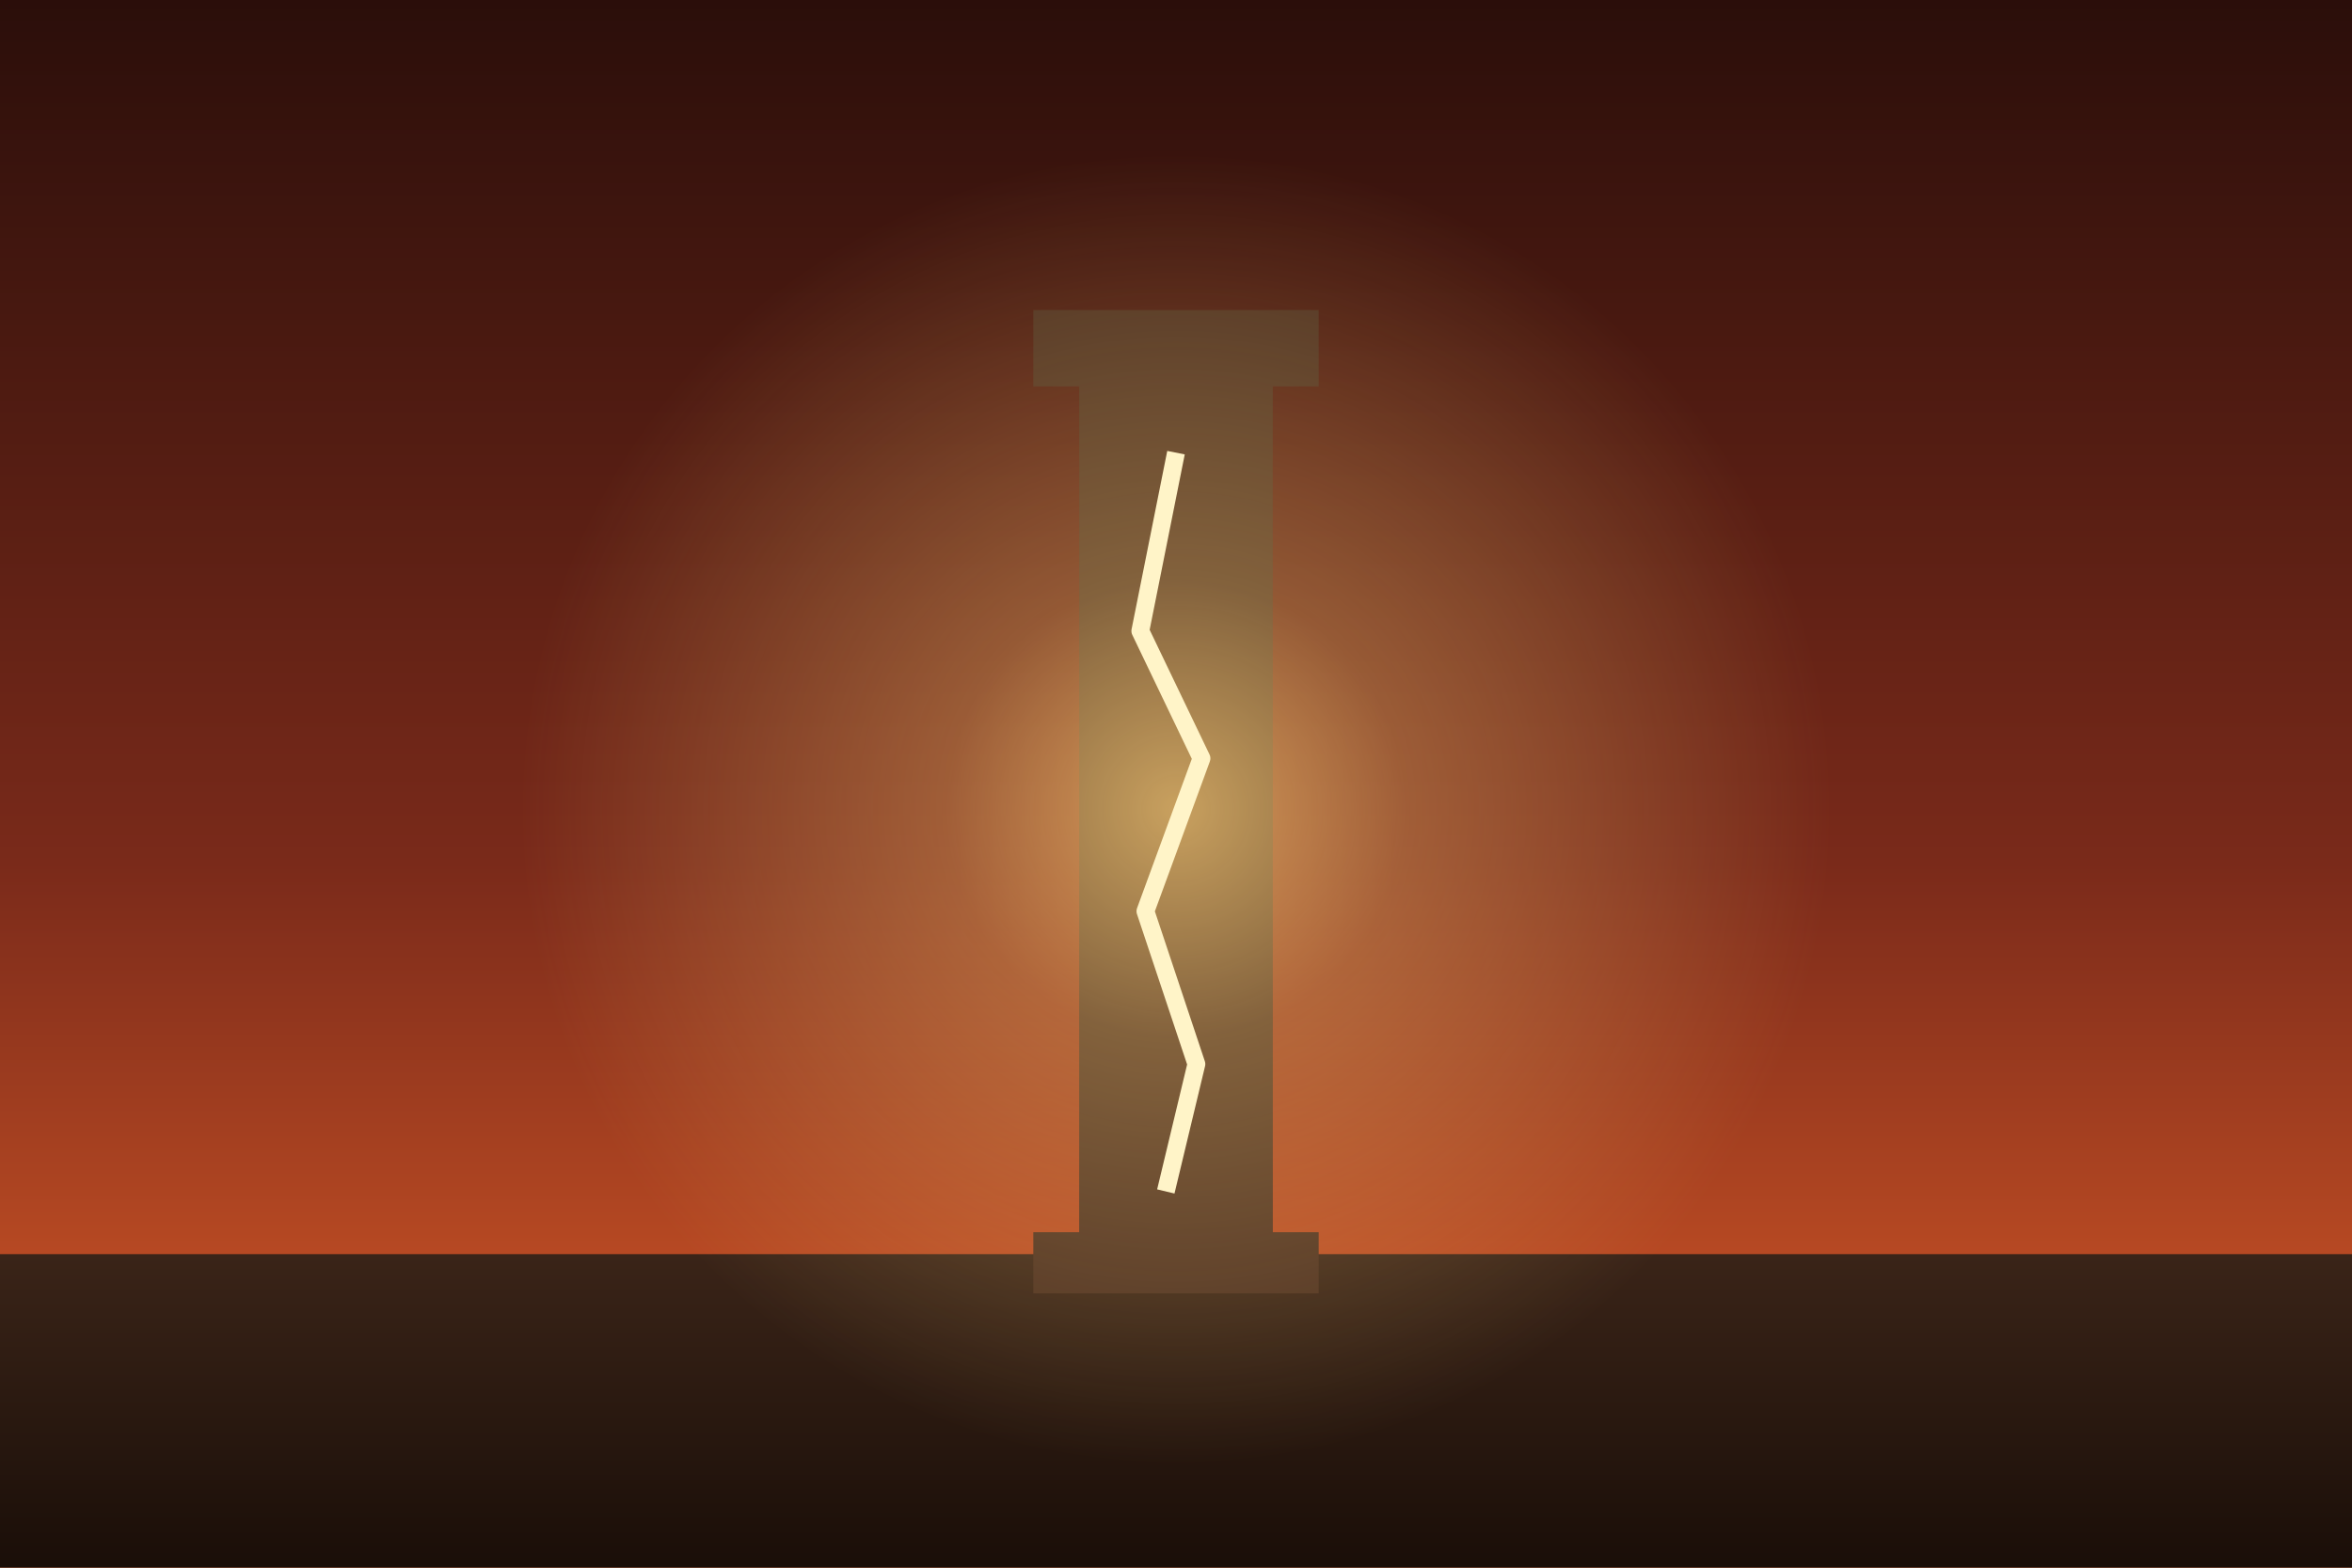
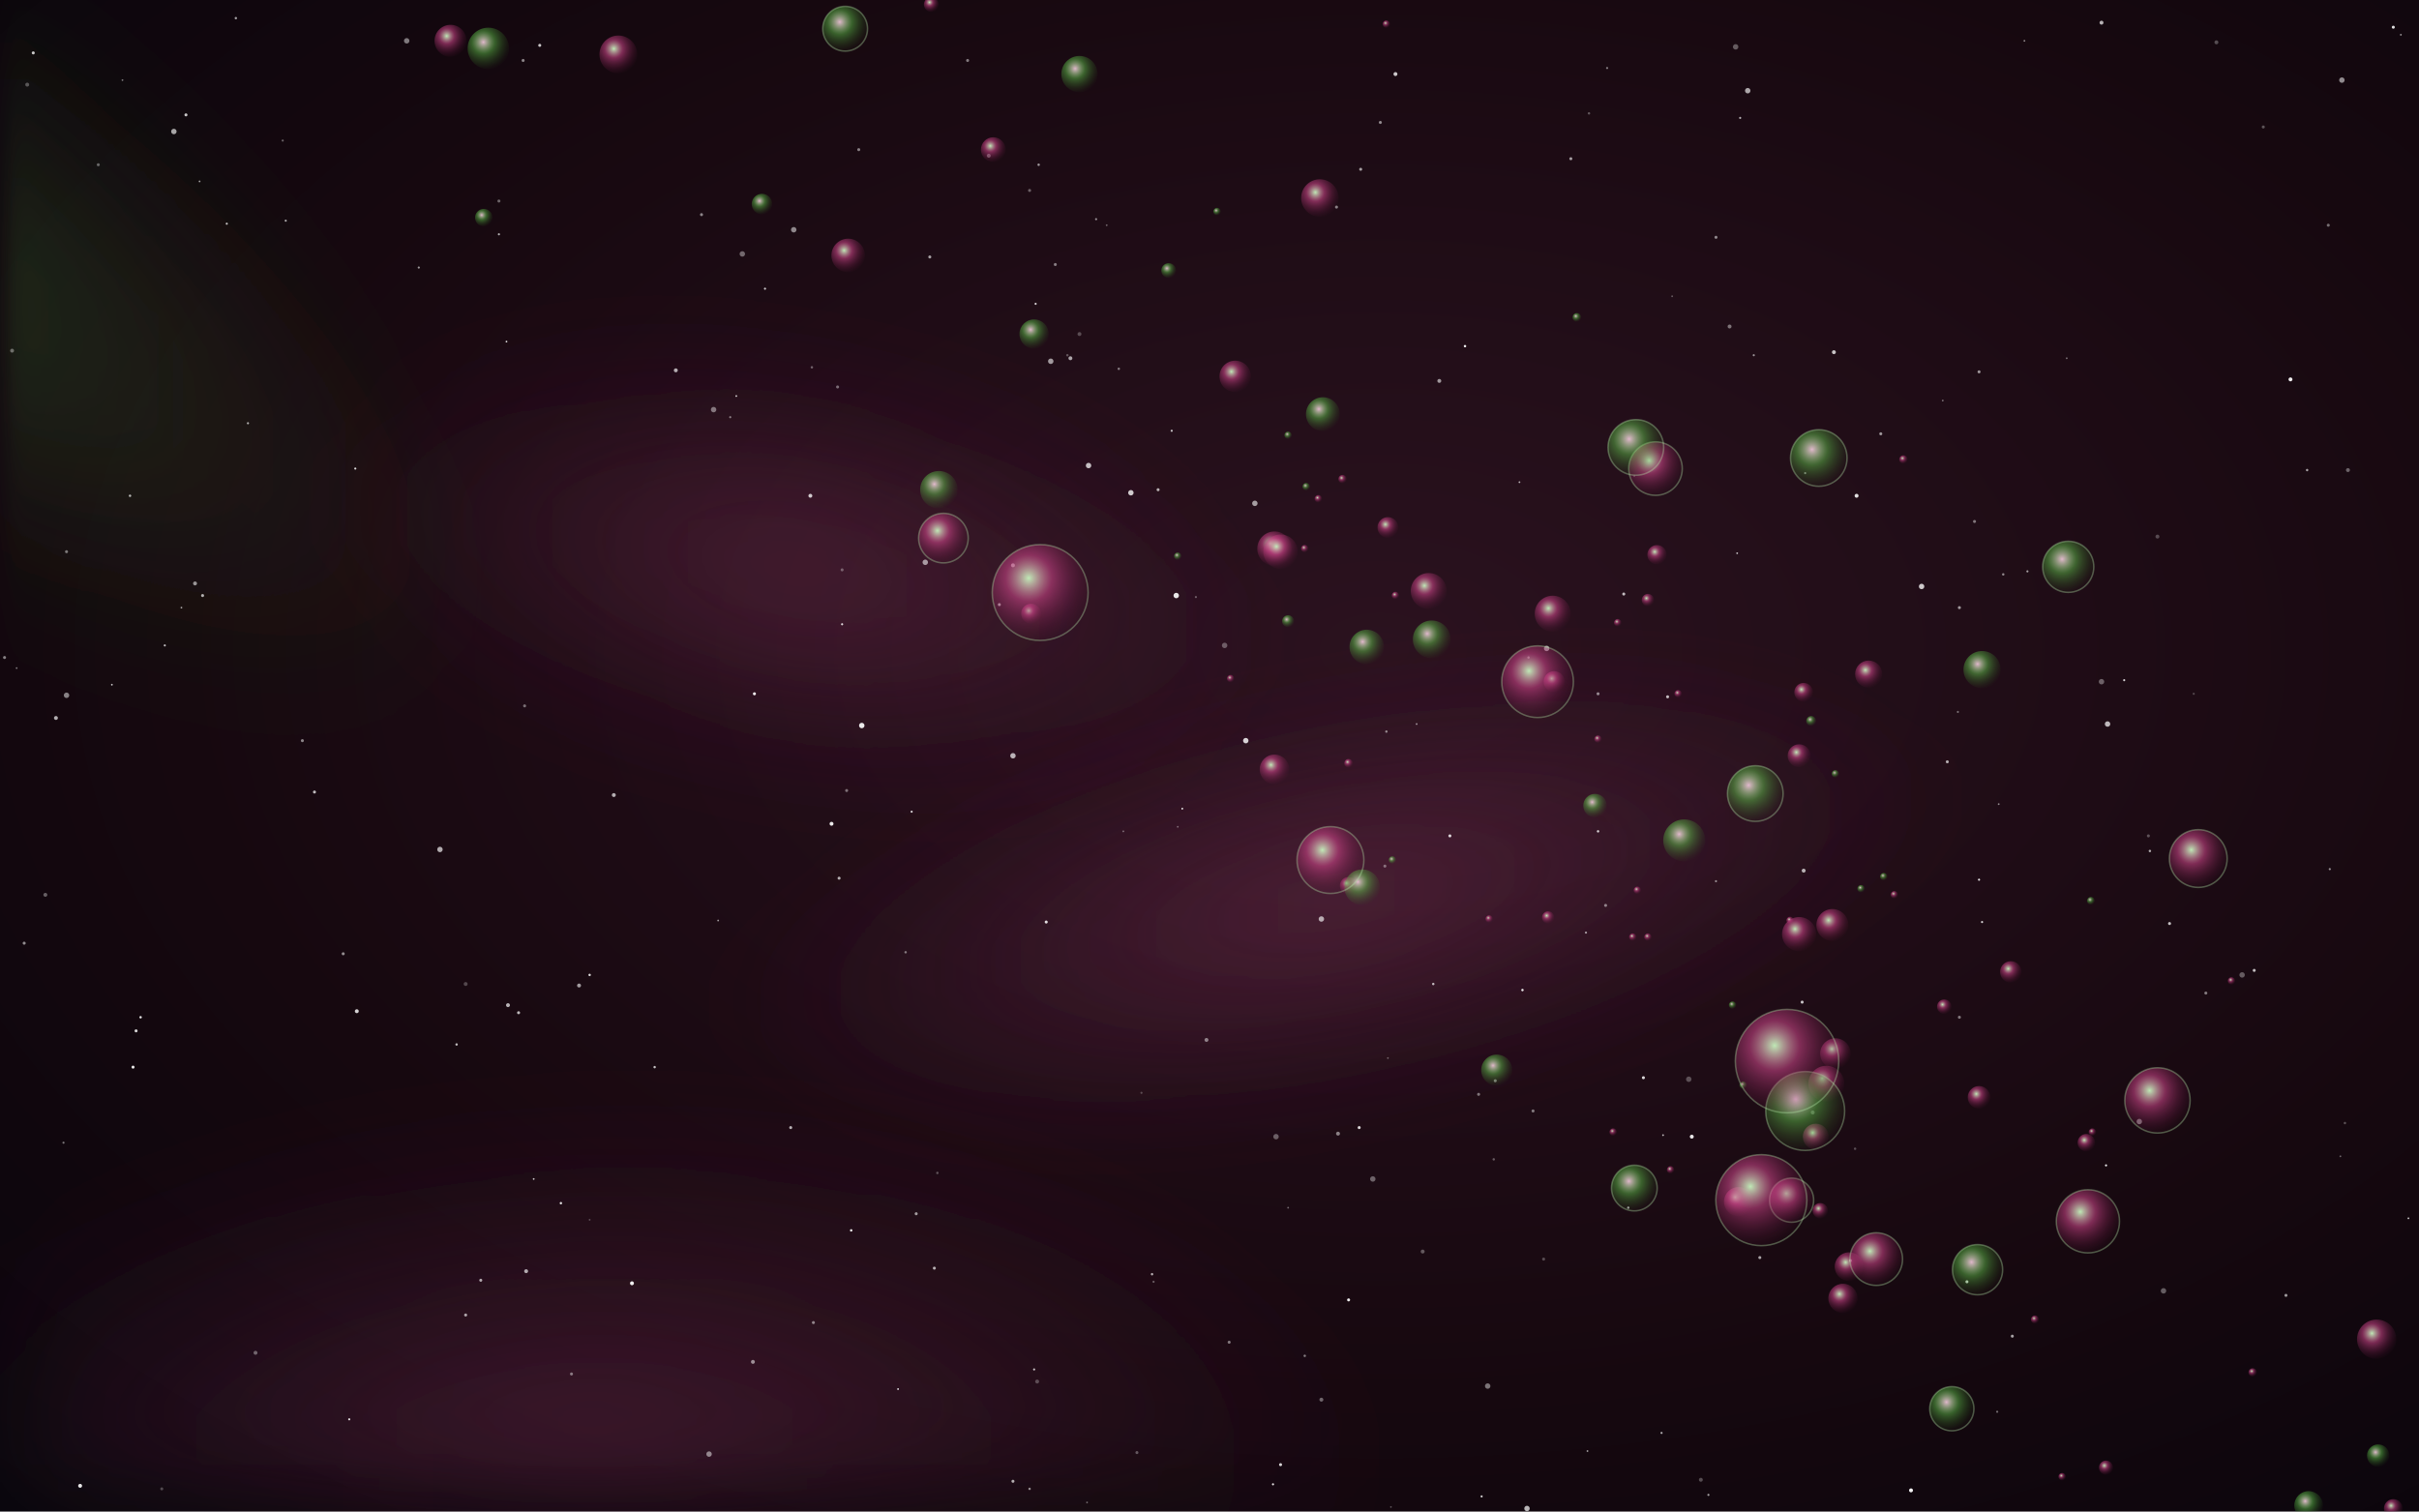
- <svg xmlns="http://www.w3.org/2000/svg" viewBox="0 0 1200 800" preserveAspectRatio="xMidYMid slice">
+ <svg xmlns="http://www.w3.org/2000/svg" viewBox="0 0 1600 1000" preserveAspectRatio="xMidYMid slice">
  <defs>
-     <linearGradient id="g1" x1="0" y1="0" x2="0" y2="1">
-       <stop offset="0" stop-color="#2A0E0A" stop-opacity="1" />
-       <stop offset="0.55" stop-color="#7A2A1A" stop-opacity="1" />
-       <stop offset="1" stop-color="#E8622A" stop-opacity="1" />
-     </linearGradient>
-     <linearGradient id="g2" x1="0" y1="0" x2="0" y2="1">
-       <stop offset="0" stop-color="#3A2418" stop-opacity="1" />
-       <stop offset="1" stop-color="#1A0E08" stop-opacity="1" />
-     </linearGradient>
-     <radialGradient id="g3" cx="0.5" cy="0.5" r="0.5">
-       <stop offset="0" stop-color="#FFD27A" stop-opacity="0.7" />
-       <stop offset="0.35" stop-color="#FFD27A" stop-opacity="0.315" />
-       <stop offset="1" stop-color="#FFD27A" stop-opacity="0" />
+     <radialGradient id="bg" cx="0.57" cy="0.43" r=".9">
+       <stop offset="0" stop-color="#2b121f" stop-opacity="1" />
+       <stop offset=".55" stop-color="#16080f" stop-opacity="1" />
+       <stop offset="1" stop-color="#03030a" />
    </radialGradient>
+     <radialGradient id="n1">
+       <stop offset="0" stop-color="#a63f73" stop-opacity="0.35" />
+       <stop offset="1" stop-color="#6f2a4d" stop-opacity="0" />
+     </radialGradient>
+     <radialGradient id="n2">
+       <stop offset="0" stop-color="#59b946" stop-opacity="0.25" />
+       <stop offset="1" stop-color="#366f2a" stop-opacity="0" />
+     </radialGradient>
+     <radialGradient id="u" cx=".38" cy=".35" r=".7">
+       <stop offset="0" stop-color="#c7f4be" stop-opacity="0.95" />
+       <stop offset=".35" stop-color="#d1478c" stop-opacity="0.55" />
+       <stop offset=".8" stop-color="#7a1f4d" stop-opacity="0.18" />
+       <stop offset="1" stop-color="#661940" stop-opacity="0" />
+     </radialGradient>
+     <radialGradient id="u2" cx=".38" cy=".35" r=".7">
+       <stop offset="0" stop-color="#f6cbe0" stop-opacity="0.9" />
+       <stop offset=".4" stop-color="#62cb4d" stop-opacity="0.45" />
+       <stop offset="1" stop-color="#28631d" stop-opacity="0" />
+     </radialGradient>
+     <filter id="b" x="-50%" y="-50%" width="200%" height="200%">
+       <feGaussianBlur stdDeviation="40" />
+     </filter>
  </defs>
-   <rect width="1200" height="800" fill="url(#g1)" />
-   <rect y="640" width="1200" height="160" fill="url(#g2)" />
-   <rect x="550.6" y="192.0" width="98.8" height="468.0" fill="#4A2E20" />
-   <rect x="527.2" y="158.2" width="145.6" height="39.0" fill="#4A2E20" />
-   <rect x="527.2" y="628.8" width="145.6" height="31.2" fill="#4A2E20" />
-   <circle cx="600" cy="413.0" r="338.0" fill="url(#g3)" />
-   <path d="M600,231.0 L581.8,322.0 L613.0,387.0 L584.4,465.0 L610.4,543.0 L594.8,608.0" fill="none" stroke="#FFF4C8" stroke-width="9.1" stroke-linejoin="round" />
+   <rect width="1600" height="1000" fill="url(#bg)" />
+   <ellipse cx="740" cy="767" rx="422" ry="144" transform="rotate(-12)" fill="url(#n1)" filter="url(#b)" />
+   <ellipse cx="354" cy="993" rx="534" ry="260" transform="rotate(-2)" fill="url(#n1)" filter="url(#b)" />
+   <ellipse cx="849" cy="851" rx="258" ry="169" transform="rotate(29)" fill="url(#n1)" filter="url(#b)" />
+   <ellipse cx="38" cy="163" rx="486" ry="174" transform="rotate(36)" fill="url(#n2)" filter="url(#b)" />
+   <ellipse cx="584" cy="279" rx="333" ry="131" transform="rotate(10)" fill="url(#n1)" filter="url(#b)" />
+   <g>
+     <circle cx="1593" cy="806" r="0.6" fill="#fff" opacity="0.78" />
+     <circle cx="499" cy="459" r="1" fill="#fff" opacity="0.94" />
+     <circle cx="164" cy="280" r="0.7" fill="#fff" opacity="0.67" />
+     <circle cx="989" cy="715" r="1" fill="#fff" opacity="0.47" />
+     <circle cx="134" cy="394" r="1" fill="#fff" opacity="0.67" />
+     <circle cx="1011" cy="435" r="0.8" fill="#fff" opacity="0.47" />
+     <circle cx="277" cy="177" r="0.7" fill="#fff" opacity="0.58" />
+     <circle cx="1551" cy="743" r="0.8" fill="#fff" opacity="0.29" />
+     <circle cx="1106" cy="196" r="0.6" fill="#fff" opacity="0.33" />
+     <circle cx="813" cy="888" r="1" fill="#fff" opacity="0.45" />
+     <circle cx="670" cy="980" r="1" fill="#fff" opacity="0.67" />
+     <circle cx="65" cy="109" r="1" fill="#fff" opacity="0.36" />
+     <circle cx="732" cy="149" r="0.6" fill="#fff" opacity="0.37" />
+     <circle cx="1497" cy="84" r="1" fill="#fff" opacity="0.31" />
+     <circle cx="620" cy="776" r="0.8" fill="#fff" opacity="0.30" />
+     <circle cx="778" cy="394" r="1.8" fill="#fff" opacity="0.90" />
+     <circle cx="684" cy="906" r="0.7" fill="#fff" opacity="0.75" />
+     <circle cx="200" cy="490" r="1" fill="#fff" opacity="0.50" />
+     <circle cx="1099" cy="948" r="0.7" fill="#fff" opacity="0.67" />
+     <circle cx="1244" cy="287" r="1" fill="#fff" opacity="0.57" />
+     <circle cx="1148" cy="31" r="1.8" fill="#fff" opacity="0.33" />
+     <circle cx="599" cy="630" r="0.8" fill="#fff" opacity="0.44" />
+     <circle cx="824" cy="490" r="1.8" fill="#fff" opacity="0.82" />
+     <circle cx="336" cy="665" r="1.3" fill="#fff" opacity="0.69" />
+     <circle cx="227" cy="631" r="1" fill="#fff" opacity="0.54" />
+     <circle cx="714" cy="221" r="1.3" fill="#fff" opacity="0.26" />
+     <circle cx="447" cy="245" r="1.3" fill="#fff" opacity="0.67" />
+     <circle cx="1466" cy="28" r="1.3" fill="#fff" opacity="0.28" />
+     <circle cx="791" cy="395" r="0.7" fill="#fff" opacity="0.33" />
+     <circle cx="483" cy="276" r="0.7" fill="#fff" opacity="0.47" />
+     <circle cx="1512" cy="857" r="1" fill="#fff" opacity="0.58" />
+     <circle cx="353" cy="780" r="0.6" fill="#fff" opacity="0.77" />
+     <circle cx="536" cy="328" r="1.3" fill="#fff" opacity="0.77" />
+     <circle cx="37" cy="475" r="1.3" fill="#fff" opacity="0.67" />
+     <circle cx="615" cy="170" r="1" fill="#fff" opacity="0.61" />
+     <circle cx="231" cy="939" r="0.7" fill="#fff" opacity="0.86" />
+     <circle cx="557" cy="377" r="1" fill="#fff" opacity="0.32" />
+     <circle cx="917" cy="484" r="0.8" fill="#fff" opacity="0.49" />
+     <circle cx="1339" cy="27" r="0.6" fill="#fff" opacity="0.53" />
+     <circle cx="740" cy="244" r="0.8" fill="#fff" opacity="0.45" />
+     <circle cx="1023" cy="429" r="1.8" fill="#fff" opacity="0.59" />
+     <circle cx="779" cy="547" r="0.6" fill="#fff" opacity="0.37" />
+     <circle cx="11" cy="442" r="0.6" fill="#fff" opacity="0.45" />
+     <circle cx="555" cy="581" r="1" fill="#fff" opacity="0.67" />
+     <circle cx="686" cy="914" r="1.3" fill="#fff" opacity="0.26" />
+     <circle cx="506" cy="191" r="0.7" fill="#fff" opacity="0.78" />
+     <circle cx="1541" cy="575" r="0.7" fill="#fff" opacity="0.56" />
+     <circle cx="798" cy="688" r="1.3" fill="#fff" opacity="0.47" />
+     <circle cx="847" cy="969" r="1" fill="#fff" opacity="0.83" />
+     <circle cx="1296" cy="402" r="1" fill="#fff" opacity="0.58" />
+     <circle cx="1135" cy="157" r="1" fill="#fff" opacity="0.51" />
+     <circle cx="1192" cy="663" r="1" fill="#fff" opacity="0.75" />
+     <circle cx="1051" cy="75" r="0.8" fill="#fff" opacity="0.31" />
+     <circle cx="115" cy="87" r="1.8" fill="#fff" opacity="0.63" />
+     <circle cx="44" cy="460" r="1.8" fill="#fff" opacity="0.49" />
+     <circle cx="371" cy="796" r="0.8" fill="#fff" opacity="0.86" />
+     <circle cx="685" cy="201" r="0.7" fill="#fff" opacity="0.82" />
+     <circle cx="1151" cy="78" r="0.7" fill="#fff" opacity="0.68" />
+     <circle cx="863" cy="897" r="0.8" fill="#fff" opacity="0.47" />
+     <circle cx="169" cy="895" r="1.3" fill="#fff" opacity="0.36" />
+     <circle cx="330" cy="155" r="0.7" fill="#fff" opacity="0.69" />
+     <circle cx="563" cy="814" r="0.8" fill="#fff" opacity="0.94" />
+     <circle cx="899" cy="746" r="1" fill="#fff" opacity="0.84" />
+     <circle cx="406" cy="526" r="1.3" fill="#fff" opacity="0.67" />
+     <circle cx="1285" cy="265" r="0.6" fill="#fff" opacity="0.42" />
+     <circle cx="469" cy="962" r="1.8" fill="#fff" opacity="0.49" />
+     <circle cx="913" cy="81" r="1" fill="#fff" opacity="0.52" />
+     <circle cx="661" cy="400" r="1" fill="#fff" opacity="0.63" />
+     <circle cx="923" cy="49" r="1.3" fill="#fff" opacity="0.78" />
+     <circle cx="1227" cy="760" r="0.8" fill="#fff" opacity="0.28" />
+     <circle cx="1103" cy="461" r="1" fill="#fff" opacity="0.72" />
+     <circle cx="86" cy="328" r="0.8" fill="#fff" opacity="0.69" />
+     <circle cx="1021" cy="833" r="1" fill="#fff" opacity="0.27" />
+     <circle cx="988" cy="767" r="0.8" fill="#fff" opacity="0.33" />
+     <circle cx="491" cy="168" r="1.8" fill="#fff" opacity="0.38" />
+     <circle cx="1010" cy="998" r="1.8" fill="#fff" opacity="0.70" />
+     <circle cx="844" cy="752" r="1.8" fill="#fff" opacity="0.34" />
+     <circle cx="1393" cy="771" r="0.7" fill="#fff" opacity="0.92" />
+     <circle cx="538" cy="875" r="1" fill="#fff" opacity="0.49" />
+     <circle cx="594" cy="919" r="0.6" fill="#fff" opacity="0.89" />
+     <circle cx="346" cy="40" r="1" fill="#fff" opacity="0.50" />
+     <circle cx="654" cy="103" r="1.3" fill="#fff" opacity="0.37" />
+     <circle cx="107" cy="985" r="1" fill="#fff" opacity="0.26" />
+     <circle cx="618" cy="839" r="1" fill="#fff" opacity="0.67" />
+     <circle cx="969" cy="229" r="0.8" fill="#fff" opacity="0.95" />
+     <circle cx="347" cy="467" r="1" fill="#fff" opacity="0.41" />
+     <circle cx="1264" cy="986" r="1.3" fill="#fff" opacity="0.95" />
+     <circle cx="706" cy="235" r="0.8" fill="#fff" opacity="0.29" />
+     <circle cx="692" cy="610" r="1" fill="#fff" opacity="0.86" />
+     <circle cx="952" cy="252" r="1.3" fill="#fff" opacity="0.57" />
+     <circle cx="1288" cy="504" r="1" fill="#fff" opacity="0.66" />
+     <circle cx="980" cy="990" r="0.7" fill="#fff" opacity="0.83" />
+     <circle cx="1431" cy="854" r="1.8" fill="#fff" opacity="0.34" />
+     <circle cx="53" cy="983" r="1.3" fill="#fff" opacity="0.90" />
+     <circle cx="475" cy="609" r="0.6" fill="#fff" opacity="0.59" />
+     <circle cx="1435" cy="611" r="1" fill="#fff" opacity="0.74" />
+     <circle cx="330" cy="133" r="1" fill="#fff" opacity="0.37" />
+     <circle cx="1135" cy="583" r="0.7" fill="#fff" opacity="0.52" />
+     <circle cx="755" cy="723" r="0.7" fill="#fff" opacity="0.26" />
+     <circle cx="1553" cy="311" r="1.3" fill="#fff" opacity="0.36" />
+     <circle cx="1588" cy="23" r="0.6" fill="#fff" opacity="0.59" />
+     <circle cx="1367" cy="237" r="0.6" fill="#fff" opacity="0.42" />
+     <circle cx="681" cy="126" r="1" fill="#fff" opacity="0.35" />
+     <circle cx="1213" cy="233" r="1.3" fill="#fff" opacity="0.76" />
+     <circle cx="30" cy="592" r="1.3" fill="#fff" opacity="0.35" />
+     <circle cx="235" cy="310" r="0.7" fill="#fff" opacity="0.84" />
+     <circle cx="782" cy="535" r="0.6" fill="#fff" opacity="0.94" />
+     <circle cx="1515" cy="251" r="1.3" fill="#fff" opacity="0.93" />
+     <circle cx="1311" cy="610" r="0.7" fill="#fff" opacity="0.83" />
+     <circle cx="1014" cy="735" r="1" fill="#fff" opacity="0.45" />
+     <circle cx="606" cy="803" r="1" fill="#fff" opacity="0.59" />
+     <circle cx="1526" cy="311" r="0.8" fill="#fff" opacity="0.62" />
+     <circle cx="695" cy="239" r="1.8" fill="#fff" opacity="0.58" />
+     <circle cx="698" cy="175" r="1" fill="#fff" opacity="0.47" />
+     <circle cx="892" cy="860" r="1" fill="#fff" opacity="0.92" />
+     <circle cx="937" cy="479" r="0.6" fill="#fff" opacity="0.56" />
+     <circle cx="681" cy="985" r="0.8" fill="#fff" opacity="0.53" />
+     <circle cx="908" cy="780" r="1.8" fill="#fff" opacity="0.36" />
+     <circle cx="1156" cy="60" r="1.8" fill="#fff" opacity="0.64" />
+     <circle cx="916" cy="573" r="1" fill="#fff" opacity="0.38" />
+     <circle cx="874" cy="926" r="1.3" fill="#fff" opacity="0.38" />
+     <circle cx="1164" cy="832" r="1" fill="#fff" opacity="0.63" />
+     <circle cx="1081" cy="315" r="0.6" fill="#fff" opacity="0.27" />
+     <circle cx="941" cy="828" r="1.3" fill="#fff" opacity="0.32" />
+     <circle cx="464" cy="142" r="1" fill="#fff" opacity="0.50" />
+     <circle cx="418" cy="849" r="1.3" fill="#fff" opacity="0.93" />
+     <circle cx="123" cy="76" r="1" fill="#fff" opacity="0.77" />
+     <circle cx="1405" cy="450" r="0.7" fill="#fff" opacity="0.81" />
+     <circle cx="16" cy="624" r="1" fill="#fff" opacity="0.54" />
+     <circle cx="948" cy="651" r="0.8" fill="#fff" opacity="0.71" />
+     <circle cx="719" cy="994" r="0.6" fill="#fff" opacity="0.39" />
+     <circle cx="1321" cy="934" r="0.7" fill="#fff" opacity="0.41" />
+     <circle cx="433" cy="706" r="0.8" fill="#fff" opacity="0.75" />
+     <circle cx="81" cy="53" r="0.6" fill="#fff" opacity="0.46" />
+     <circle cx="1057" cy="459" r="1" fill="#fff" opacity="0.51" />
+     <circle cx="1144" cy="216" r="1.3" fill="#fff" opacity="0.42" />
+     <circle cx="1149" cy="366" r="0.6" fill="#fff" opacity="0.73" />
+     <circle cx="752" cy="961" r="1" fill="#fff" opacity="0.31" />
+     <circle cx="1063" cy="45" r="0.7" fill="#fff" opacity="0.47" />
+     <circle cx="852" cy="799" r="0.6" fill="#fff" opacity="0.39" />
+     <circle cx="1077" cy="799" r="0.8" fill="#fff" opacity="0.61" />
+     <circle cx="525" cy="152" r="1.8" fill="#fff" opacity="0.51" />
+     <circle cx="570" cy="480" r="1.8" fill="#fff" opacity="0.91" />
+     <circle cx="1540" cy="149" r="1" fill="#fff" opacity="0.41" />
+     <circle cx="1309" cy="582" r="0.7" fill="#fff" opacity="0.89" />
+     <circle cx="1050" cy="960" r="0.6" fill="#fff" opacity="0.63" />
+     <circle cx="984" cy="917" r="1.8" fill="#fff" opacity="0.43" />
+     <circle cx="1295" cy="471" r="0.7" fill="#fff" opacity="0.40" />
+     <circle cx="1548" cy="765" r="0.6" fill="#fff" opacity="0.38" />
+     <circle cx="1306" cy="345" r="1" fill="#fff" opacity="0.44" />
+     <circle cx="550" cy="545" r="1.3" fill="#fff" opacity="0.91" />
+     <circle cx="1228" cy="328" r="1.3" fill="#fff" opacity="0.87" />
+     <circle cx="1074" cy="393" r="1" fill="#fff" opacity="0.72" />
+     <circle cx="8" cy="232" r="1.3" fill="#fff" opacity="0.36" />
+     <circle cx="748" cy="326" r="1.8" fill="#fff" opacity="0.78" />
+     <circle cx="302" cy="691" r="0.8" fill="#fff" opacity="0.73" />
+     <circle cx="1049" cy="617" r="0.7" fill="#fff" opacity="0.59" />
+     <circle cx="1194" cy="313" r="0.7" fill="#fff" opacity="0.50" />
+     <circle cx="762" cy="843" r="0.8" fill="#fff" opacity="0.67" />
+     <circle cx="720" cy="308" r="1.8" fill="#fff" opacity="0.73" />
+     <circle cx="109" cy="427" r="0.7" fill="#fff" opacity="0.74" />
+     <circle cx="1057" cy="550" r="0.8" fill="#fff" opacity="0.80" />
+     <circle cx="156" cy="12" r="0.8" fill="#fff" opacity="0.61" />
+     <circle cx="1130" cy="989" r="0.7" fill="#fff" opacity="0.62" />
+     <circle cx="150" cy="148" r="0.7" fill="#fff" opacity="0.75" />
+     <circle cx="766" cy="324" r="1" fill="#fff" opacity="0.67" />
+     <circle cx="557" cy="413" r="0.7" fill="#fff" opacity="0.85" />
+     <circle cx="1394" cy="479" r="1.8" fill="#fff" opacity="0.71" />
+     <circle cx="1271" cy="388" r="1.8" fill="#fff" opacity="0.77" />
+     <circle cx="1390" cy="15" r="1.3" fill="#fff" opacity="0.69" />
+     <circle cx="1421" cy="553" r="1" fill="#fff" opacity="0.29" />
+     <circle cx="487" cy="262" r="0.6" fill="#fff" opacity="0.82" />
+     <circle cx="1125" cy="979" r="1.3" fill="#fff" opacity="0.28" />
+     <circle cx="1325" cy="380" r="0.8" fill="#fff" opacity="0.51" />
+     <circle cx="523" cy="746" r="1" fill="#fff" opacity="0.68" />
+     <circle cx="1483" cy="645" r="1.8" fill="#fff" opacity="0.33" />
+     <circle cx="1390" cy="451" r="1.8" fill="#fff" opacity="0.35" />
+     <circle cx="885" cy="750" r="1.3" fill="#fff" opacity="0.48" />
+     <circle cx="1117" cy="714" r="1.8" fill="#fff" opacity="0.28" />
+     <circle cx="1322" cy="532" r="0.6" fill="#fff" opacity="0.53" />
+     <circle cx="18" cy="56" r="1.3" fill="#fff" opacity="0.30" />
+     <circle cx="335" cy="226" r="0.6" fill="#fff" opacity="0.86" />
+     <circle cx="1119" cy="752" r="1.3" fill="#fff" opacity="0.90" />
+     <circle cx="560" cy="523" r="1" fill="#fff" opacity="0.41" />
+     <circle cx="1199" cy="736" r="1.3" fill="#fff" opacity="0.29" />
+     <circle cx="1491" cy="642" r="1" fill="#fff" opacity="0.73" />
+     <circle cx="378" cy="909" r="1" fill="#fff" opacity="0.44" />
+     <circle cx="120" cy="402" r="0.6" fill="#fff" opacity="0.62" />
+     <circle cx="1459" cy="657" r="1" fill="#fff" opacity="0.46" />
+     <circle cx="775" cy="285" r="0.7" fill="#fff" opacity="0.75" />
+     <circle cx="129" cy="386" r="1.3" fill="#fff" opacity="0.56" />
+     <circle cx="830" cy="333" r="1.8" fill="#fff" opacity="0.59" />
+     <circle cx="74" cy="453" r="0.6" fill="#fff" opacity="0.76" />
+     <circle cx="1296" cy="673" r="1" fill="#fff" opacity="0.45" />
+     <circle cx="1549" cy="53" r="1.8" fill="#fff" opacity="0.53" />
+     <circle cx="708" cy="237" r="1.3" fill="#fff" opacity="0.63" />
+     <circle cx="390" cy="807" r="0.6" fill="#fff" opacity="0.28" />
+     <circle cx="763" cy="848" r="0.7" fill="#fff" opacity="0.34" />
+     <circle cx="1087" cy="713" r="1" fill="#fff" opacity="0.85" />
+     <circle cx="93" cy="673" r="0.8" fill="#fff" opacity="0.90" />
+     <circle cx="612" cy="372" r="1.8" fill="#fff" opacity="0.57" />
+     <circle cx="537" cy="243" r="0.8" fill="#fff" opacity="0.36" />
+     <circle cx="269" cy="27" r="1.8" fill="#fff" opacity="0.46" />
+     <circle cx="920" cy="997" r="0.6" fill="#fff" opacity="0.30" />
+     <circle cx="1331" cy="884" r="1" fill="#fff" opacity="0.63" />
+     <circle cx="959" cy="553" r="1" fill="#fff" opacity="0.82" />
+     <circle cx="725" cy="145" r="0.7" fill="#fff" opacity="0.54" />
+     <circle cx="308" cy="651" r="1.3" fill="#fff" opacity="0.25" />
+     <circle cx="900" cy="112" r="1" fill="#fff" opacity="0.60" />
+     <circle cx="1427" cy="355" r="1.3" fill="#fff" opacity="0.26" />
+     <circle cx="918" cy="700" r="0.6" fill="#fff" opacity="0.34" />
+     <circle cx="743" cy="550" r="0.6" fill="#fff" opacity="0.39" />
+     <circle cx="90" cy="682" r="1" fill="#fff" opacity="0.83" />
+     <circle cx="1451" cy="459" r="0.7" fill="#fff" opacity="0.25" />
+     <circle cx="670" cy="374" r="1.3" fill="#fff" opacity="0.60" />
+     <circle cx="343" cy="670" r="1" fill="#fff" opacity="0.71" />
+     <circle cx="357" cy="30" r="1" fill="#fff" opacity="0.77" />
+     <circle cx="1005" cy="319" r="0.6" fill="#fff" opacity="0.68" />
+     <circle cx="308" cy="870" r="1" fill="#fff" opacity="0.63" />
+     <circle cx="1422" cy="563" r="0.8" fill="#fff" opacity="0.66" />
+     <circle cx="291" cy="562" r="1.8" fill="#fff" opacity="0.66" />
+     <circle cx="1100" cy="751" r="0.6" fill="#fff" opacity="0.73" />
+     <circle cx="390" cy="645" r="0.8" fill="#fff" opacity="0.84" />
+     <circle cx="318" cy="847" r="1" fill="#fff" opacity="0.64" />
+     <circle cx="874" cy="608" r="1.8" fill="#fff" opacity="0.63" />
+     <circle cx="3" cy="435" r="1" fill="#fff" opacity="0.49" />
+     <circle cx="603" cy="537" r="0.7" fill="#fff" opacity="0.82" />
+     <circle cx="640" cy="40" r="1" fill="#fff" opacity="0.46" />
+     <circle cx="670" cy="500" r="1.8" fill="#fff" opacity="0.68" />
+     <circle cx="208" cy="524" r="1" fill="#fff" opacity="0.73" />
+     <circle cx="1583" cy="18" r="1" fill="#fff" opacity="0.87" />
+     <circle cx="978" cy="724" r="1" fill="#fff" opacity="0.43" />
+     <circle cx="189" cy="146" r="0.7" fill="#fff" opacity="0.66" />
+     <circle cx="1301" cy="848" r="1" fill="#fff" opacity="0.82" />
+     <circle cx="1062" cy="599" r="1" fill="#fff" opacity="0.47" />
+     <circle cx="1415" cy="742" r="1.8" fill="#fff" opacity="0.44" />
+     <circle cx="1039" cy="105" r="1" fill="#fff" opacity="0.60" />
+     <circle cx="1193" cy="576" r="1.3" fill="#fff" opacity="0.67" />
+     <circle cx="22" cy="35" r="1" fill="#fff" opacity="0.78" />
+     <circle cx="1007" cy="655" r="0.8" fill="#fff" opacity="0.90" />
+     <circle cx="472" cy="271" r="1.8" fill="#fff" opacity="0.43" />
+     <circle cx="348" cy="841" r="1.3" fill="#fff" opacity="0.65" />
+     <circle cx="884" cy="137" r="1" fill="#fff" opacity="0.49" />
+     <circle cx="1309" cy="246" r="1" fill="#fff" opacity="0.57" />
+     <circle cx="810" cy="427" r="1.8" fill="#fff" opacity="0.32" />
+     <circle cx="1341" cy="378" r="0.7" fill="#fff" opacity="0.61" />
+     <circle cx="687" cy="109" r="0.8" fill="#fff" opacity="0.59" />
+     <circle cx="554" cy="256" r="1" fill="#fff" opacity="0.40" />
+     <circle cx="498" cy="901" r="1.3" fill="#fff" opacity="0.53" />
+     <circle cx="1160" cy="235" r="0.7" fill="#fff" opacity="0.56" />
+     <circle cx="42" cy="756" r="0.7" fill="#fff" opacity="0.45" />
+     <circle cx="236" cy="669" r="1.3" fill="#fff" opacity="0.82" />
+     <circle cx="1224" cy="834" r="1" fill="#fff" opacity="0.61" />
+     <circle cx="44" cy="365" r="1" fill="#fff" opacity="0.44" />
+     <circle cx="568" cy="99" r="1" fill="#fff" opacity="0.48" />
+     <circle cx="88" cy="706" r="1" fill="#fff" opacity="0.91" />
+     <circle cx="187" cy="93" r="0.7" fill="#fff" opacity="0.37" />
+     <circle cx="383" cy="652" r="1.3" fill="#fff" opacity="0.60" />
+     <circle cx="132" cy="120" r="0.6" fill="#fff" opacity="0.62" />
+     <circle cx="842" cy="982" r="0.7" fill="#fff" opacity="0.88" />
+   </g>
+   <circle cx="197" cy="-253" r="2.5" fill="url(#u)" />
+   <circle cx="397" cy="-150" r="2.5" fill="url(#u)" />
+   <circle cx="495" cy="-79" r="2.5" fill="url(#u)" />
+   <circle cx="647" cy="-8" r="2.5" fill="url(#u)" />
+   <circle cx="779" cy="368" r="2.5" fill="url(#u2)" />
+   <circle cx="805" cy="140" r="2.5" fill="url(#u2)" />
+   <circle cx="814" cy="449" r="2.5" fill="url(#u)" />
+   <circle cx="852" cy="288" r="2.5" fill="url(#u2)" />
+   <circle cx="863" cy="363" r="2.5" fill="url(#u)" />
+   <circle cx="864" cy="322" r="2.5" fill="url(#u2)" />
+   <circle cx="872" cy="330" r="2.5" fill="url(#u)" />
+   <circle cx="917" cy="16" r="2.5" fill="url(#u)" />
+   <circle cx="921" cy="569" r="2.5" fill="url(#u2)" />
+   <circle cx="923" cy="394" r="2.5" fill="url(#u)" />
+   <circle cx="985" cy="608" r="2.5" fill="url(#u)" />
+   <circle cx="1057" cy="489" r="2.5" fill="url(#u)" />
+   <circle cx="1067" cy="749" r="2.5" fill="url(#u)" />
+   <circle cx="1070" cy="412" r="2.5" fill="url(#u)" />
+   <circle cx="1080" cy="620" r="2.5" fill="url(#u)" />
+   <circle cx="1083" cy="589" r="2.5" fill="url(#u)" />
+   <circle cx="1090" cy="620" r="2.5" fill="url(#u)" />
+   <circle cx="1105" cy="774" r="2.5" fill="url(#u)" />
+   <circle cx="1110" cy="459" r="2.5" fill="url(#u)" />
+   <circle cx="1146" cy="665" r="2.5" fill="url(#u2)" />
+   <circle cx="1153" cy="718" r="2.5" fill="url(#u2)" />
+   <circle cx="1184" cy="609" r="2.5" fill="url(#u)" />
+   <circle cx="1214" cy="512" r="2.5" fill="url(#u2)" />
+   <circle cx="1231" cy="588" r="2.5" fill="url(#u2)" />
+   <circle cx="1246" cy="580" r="2.5" fill="url(#u2)" />
+   <circle cx="1253" cy="592" r="2.5" fill="url(#u)" />
+   <circle cx="1364" cy="977" r="2.5" fill="url(#u)" />
+   <circle cx="1384" cy="749" r="2.5" fill="url(#u)" />
+   <circle cx="1418" cy="1129" r="2.5" fill="url(#u)" />
+   <circle cx="1432" cy="1066" r="2.5" fill="url(#u)" />
+   <circle cx="1446" cy="1017" r="2.5" fill="url(#u)" />
+   <circle cx="1476" cy="649" r="2.5" fill="url(#u)" />
+   <circle cx="1544" cy="1271" r="2.5" fill="url(#u2)" />
+   <circle cx="1755" cy="1249" r="2.5" fill="url(#u)" />
+   <circle cx="2102" cy="1577" r="2.5" fill="url(#u)" />
+   <circle cx="1383" cy="596" r="2.6" fill="url(#u2)" />
+   <circle cx="1346" cy="873" r="2.7" fill="url(#u)" />
+   <circle cx="1547" cy="1047" r="2.7" fill="url(#u2)" />
+   <circle cx="1259" cy="304" r="2.8" fill="url(#u)" />
+   <circle cx="888" cy="317" r="2.8" fill="url(#u)" />
+   <circle cx="631" cy="-75" r="2.8" fill="url(#u)" />
+   <circle cx="1490" cy="908" r="2.8" fill="url(#u)" />
+   <circle cx="892" cy="505" r="2.9" fill="url(#u)" />
+   <circle cx="1841" cy="1409" r="2.9" fill="url(#u2)" />
+   <circle cx="1043" cy="210" r="2.9" fill="url(#u2)" />
+   <circle cx="1521" cy="1188" r="3.2" fill="url(#u)" />
+   <circle cx="1436" cy="1062" r="3.3" fill="url(#u)" />
+   <circle cx="1198" cy="477" r="3.3" fill="url(#u2)" />
+   <circle cx="852" cy="411" r="4.0" fill="url(#u2)" />
+   <circle cx="1090" cy="397" r="4.1" fill="url(#u)" />
+   <circle cx="1024" cy="607" r="4.1" fill="url(#u)" />
+   <circle cx="1393" cy="971" r="4.7" fill="url(#u)" />
+   <circle cx="1619" cy="1082" r="4.8" fill="url(#u2)" />
+   <circle cx="1286" cy="666" r="4.8" fill="url(#u)" />
+   <circle cx="773" cy="179" r="4.9" fill="url(#u2)" />
+   <circle cx="616" cy="3" r="4.9" fill="url(#u)" />
+   <circle cx="1204" cy="801" r="5.1" fill="url(#u)" />
+   <circle cx="1903" cy="1451" r="5.7" fill="url(#u)" />
+   <circle cx="320" cy="144" r="5.8" fill="url(#u2)" />
+   <circle cx="1380" cy="756" r="5.8" fill="url(#u)" />
+   <circle cx="892" cy="586" r="5.8" fill="url(#u)" />
+   <circle cx="1851" cy="1412" r="5.9" fill="url(#u2)" />
+   <circle cx="1398" cy="1027" r="6.1" fill="url(#u)" />
+   <circle cx="1583" cy="998" r="6.2" fill="url(#u)" />
+   <circle cx="1193" cy="458" r="6.2" fill="url(#u)" />
+   <circle cx="1096" cy="367" r="6.4" fill="url(#u)" />
+   <circle cx="682" cy="406" r="6.6" fill="url(#u)" />
+   <circle cx="504" cy="135" r="6.8" fill="url(#u2)" />
+   <circle cx="918" cy="349" r="6.9" fill="url(#u)" />
+   <circle cx="1028" cy="451" r="7.0" fill="url(#u)" />
+   <circle cx="1330" cy="643" r="7.1" fill="url(#u)" />
+   <circle cx="1573" cy="963" r="7.4" fill="url(#u2)" />
+   <circle cx="1309" cy="726" r="7.5" fill="url(#u)" />
+   <circle cx="1190" cy="500" r="7.6" fill="url(#u)" />
+   <circle cx="1413" cy="1094" r="7.7" fill="url(#u2)" />
+   <circle cx="1055" cy="533" r="7.8" fill="url(#u2)" />
+   <circle cx="1757" cy="1395" r="7.8" fill="url(#u)" />
+   <circle cx="657" cy="99" r="8.2" fill="url(#u)" />
+   <circle cx="1789" cy="1350" r="8.4" fill="url(#u)" />
+   <circle cx="1201" cy="752" r="8.6" fill="url(#u)" />
+   <circle cx="1658" cy="1056" r="8.7" fill="url(#u)" />
+   <circle cx="1236" cy="446" r="9.0" fill="url(#u)" />
+   <circle cx="1223" cy="838" r="9.5" fill="url(#u)" />
+   <circle cx="1527" cy="996" r="9.5" fill="url(#u2)" />
+   <circle cx="1150" cy="795" r="9.7" fill="url(#u)" />
+   <circle cx="684" cy="221" r="9.7" fill="url(#u2)" />
+   <circle cx="1219" cy="859" r="9.7" fill="url(#u)" />
+   <circle cx="843" cy="509" r="9.8" fill="url(#u)" />
+   <circle cx="1682" cy="1159" r="9.9" fill="url(#u2)" />
+   <circle cx="1214" cy="697" r="10.1" fill="url(#u)" />
+   <circle cx="990" cy="708" r="10.3" fill="url(#u2)" />
+   <circle cx="817" cy="249" r="10.4" fill="url(#u)" />
+   <circle cx="1212" cy="612" r="10.6" fill="url(#u)" />
+   <circle cx="298" cy="27" r="10.6" fill="url(#u)" />
+   <circle cx="561" cy="169" r="11.1" fill="url(#u)" />
+   <circle cx="875" cy="274" r="11.2" fill="url(#u2)" />
+   <circle cx="1190" cy="618" r="11.3" fill="url(#u)" />
+   <circle cx="843" cy="363" r="11.4" fill="url(#u)" />
+   <circle cx="847" cy="365" r="11.4" fill="url(#u)" />
+   <circle cx="904" cy="428" r="11.4" fill="url(#u2)" />
+   <circle cx="901" cy="587" r="11.8" fill="url(#u2)" />
+   <circle cx="1027" cy="406" r="11.9" fill="url(#u)" />
+   <circle cx="945" cy="391" r="11.9" fill="url(#u)" />
+   <circle cx="1208" cy="717" r="11.9" fill="url(#u)" />
+   <circle cx="714" cy="49" r="12.0" fill="url(#u2)" />
+   <circle cx="1311" cy="443" r="12.3" fill="url(#u2)" />
+   <circle cx="873" cy="131" r="12.4" fill="url(#u)" />
+   <circle cx="621" cy="324" r="12.4" fill="url(#u2)" />
+   <circle cx="947" cy="423" r="12.5" fill="url(#u2)" />
+   <circle cx="409" cy="36" r="12.5" fill="url(#u)" />
+   <circle cx="1572" cy="886" r="13.0" fill="url(#u)" />
+   <circle cx="323" cy="32" r="13.7" fill="url(#u2)" />
+   <circle cx="1114" cy="556" r="13.9" fill="url(#u2)" />
+   <circle cx="1291" cy="932" r="14.6" fill="url(#u2)" />
+   <circle cx="1291" cy="932" r="14.6" fill="none" stroke="#b8ebad" stroke-opacity=".35" stroke-width="1" />
+   <circle cx="1185" cy="794" r="14.6" fill="url(#u)" />
+   <circle cx="1185" cy="794" r="14.6" fill="none" stroke="#b8ebad" stroke-opacity=".35" stroke-width="1" />
+   <circle cx="559" cy="19" r="14.8" fill="url(#u2)" />
+   <circle cx="559" cy="19" r="14.8" fill="none" stroke="#b8ebad" stroke-opacity=".35" stroke-width="1" />
+   <circle cx="1081" cy="786" r="15.1" fill="url(#u2)" />
+   <circle cx="1081" cy="786" r="15.1" fill="none" stroke="#b8ebad" stroke-opacity=".35" stroke-width="1" />
+   <circle cx="1573" cy="1144" r="16.0" fill="url(#u)" />
+   <circle cx="1573" cy="1144" r="16.0" fill="none" stroke="#b8ebad" stroke-opacity=".35" stroke-width="1" />
+   <circle cx="624" cy="356" r="16.4" fill="url(#u)" />
+   <circle cx="624" cy="356" r="16.4" fill="none" stroke="#b8ebad" stroke-opacity=".35" stroke-width="1" />
+   <circle cx="1308" cy="840" r="16.6" fill="url(#u2)" />
+   <circle cx="1308" cy="840" r="16.6" fill="none" stroke="#b8ebad" stroke-opacity=".35" stroke-width="1" />
+   <circle cx="1368" cy="375" r="16.9" fill="url(#u2)" />
+   <circle cx="1368" cy="375" r="16.9" fill="none" stroke="#b8ebad" stroke-opacity=".35" stroke-width="1" />
+   <circle cx="1241" cy="833" r="17.4" fill="url(#u)" />
+   <circle cx="1241" cy="833" r="17.4" fill="none" stroke="#b8ebad" stroke-opacity=".35" stroke-width="1" />
+   <circle cx="1095" cy="310" r="17.7" fill="url(#u)" />
+   <circle cx="1095" cy="310" r="17.7" fill="none" stroke="#b8ebad" stroke-opacity=".35" stroke-width="1" />
+   <circle cx="1161" cy="525" r="18.4" fill="url(#u2)" />
+   <circle cx="1161" cy="525" r="18.4" fill="none" stroke="#b8ebad" stroke-opacity=".35" stroke-width="1" />
+   <circle cx="1082" cy="296" r="18.4" fill="url(#u2)" />
+   <circle cx="1082" cy="296" r="18.4" fill="none" stroke="#b8ebad" stroke-opacity=".35" stroke-width="1" />
+   <circle cx="1203" cy="303" r="18.7" fill="url(#u2)" />
+   <circle cx="1203" cy="303" r="18.7" fill="none" stroke="#b8ebad" stroke-opacity=".35" stroke-width="1" />
+   <circle cx="1454" cy="568" r="19.1" fill="url(#u)" />
+   <circle cx="1454" cy="568" r="19.1" fill="none" stroke="#b8ebad" stroke-opacity=".35" stroke-width="1" />
+   <circle cx="1381" cy="808" r="20.9" fill="url(#u)" />
+   <circle cx="1381" cy="808" r="20.9" fill="none" stroke="#b8ebad" stroke-opacity=".35" stroke-width="1" />
+   <circle cx="1427" cy="728" r="21.6" fill="url(#u)" />
+   <circle cx="1427" cy="728" r="21.6" fill="none" stroke="#b8ebad" stroke-opacity=".35" stroke-width="1" />
+   <circle cx="880" cy="569" r="22.1" fill="url(#u)" />
+   <circle cx="880" cy="569" r="22.1" fill="none" stroke="#b8ebad" stroke-opacity=".35" stroke-width="1" />
+   <circle cx="1017" cy="451" r="23.7" fill="url(#u)" />
+   <circle cx="1017" cy="451" r="23.7" fill="none" stroke="#b8ebad" stroke-opacity=".35" stroke-width="1" />
+   <circle cx="1522" cy="1081" r="24.3" fill="url(#u)" />
+   <circle cx="1522" cy="1081" r="24.3" fill="none" stroke="#b8ebad" stroke-opacity=".35" stroke-width="1" />
+   <circle cx="1194" cy="735" r="26.1" fill="url(#u2)" />
+   <circle cx="1194" cy="735" r="26.1" fill="none" stroke="#b8ebad" stroke-opacity=".35" stroke-width="1" />
+   <circle cx="1165" cy="794" r="30.1" fill="url(#u)" />
+   <circle cx="1165" cy="794" r="30.1" fill="none" stroke="#b8ebad" stroke-opacity=".35" stroke-width="1" />
+   <circle cx="688" cy="392" r="31.7" fill="url(#u)" />
+   <circle cx="688" cy="392" r="31.7" fill="none" stroke="#b8ebad" stroke-opacity=".35" stroke-width="1" />
+   <circle cx="1182" cy="702" r="34.2" fill="url(#u)" />
+   <circle cx="1182" cy="702" r="34.2" fill="none" stroke="#b8ebad" stroke-opacity=".35" stroke-width="1" />
</svg>
